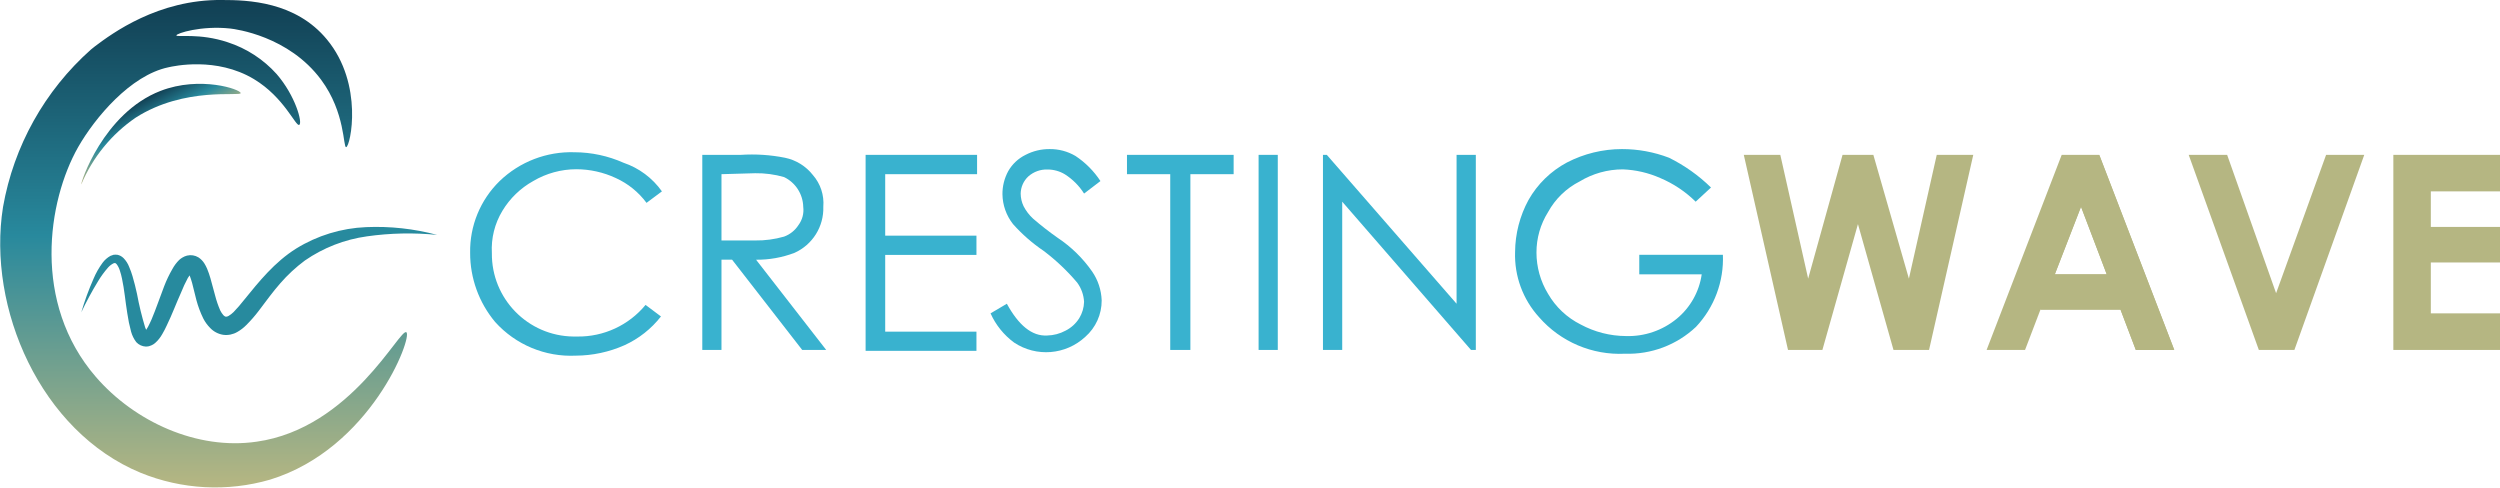
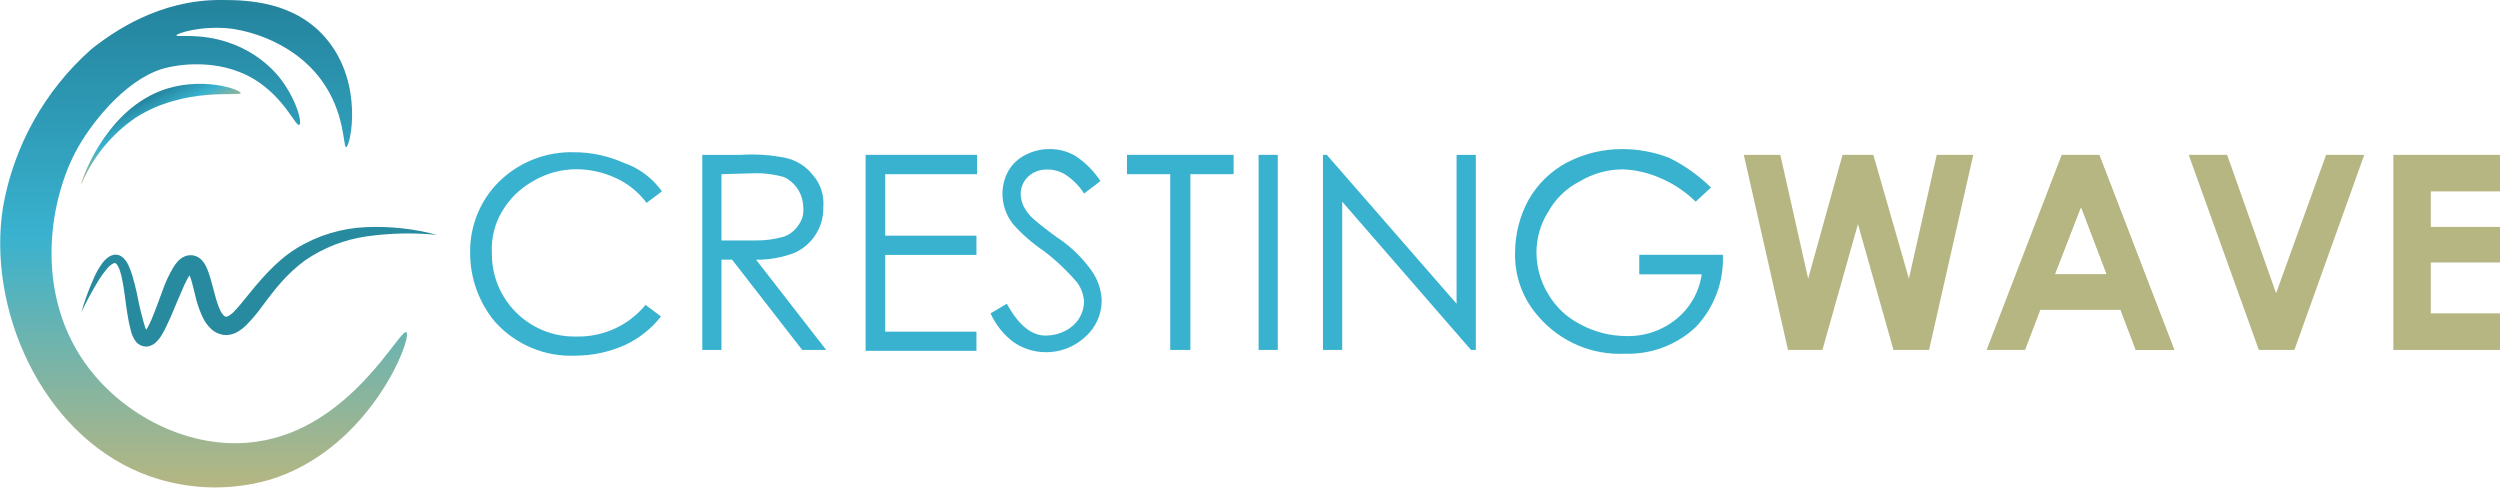
<svg xmlns="http://www.w3.org/2000/svg" xmlns:xlink="http://www.w3.org/1999/xlink" data-bbox="0.028 -0.002 363.532 70.886" viewBox="0 0 363.56 70.89" data-type="ugc">
  <g>
    <defs>
      <linearGradient gradientUnits="userSpaceOnUse" gradientTransform="matrix(53.64 0 0 56.3 23589.33 -5618.69)" y2="101.07" x2="-438.86" y1="99.81" x1="-438.86" id="8cfef1c2-534e-4c3e-a1d4-6b2a4ce3f0a6">
-         <stop stop-color="#0f384c" offset="0" />
-         <stop stop-color="#113e52" offset="0" />
-         <stop stop-color="#28899d" offset=".49" />
+         <stop stop-color="#1c6f86" offset="0" />
+         <stop stop-color="#23829c" offset="0" />
+         <stop stop-color="#39b2cf" offset=".49" />
        <stop stop-color="#b5b682" offset="1" />
      </linearGradient>
      <linearGradient xlink:href="#8cfef1c2-534e-4c3e-a1d4-6b2a4ce3f0a6" gradientTransform="matrix(12.09 -6.35 1.75 3.32 4661.75 -3169.96)" y2="180.61" x2="-408.19" y1="178.79" x1="-408.19" id="24b15e28-3a38-45ed-bc33-436c39a837ed" />
    </defs>
    <path d="M299.82 22.52h5.45l10.92 28.37h-5.59l-2.23-5.87h-11.64l-2.24 5.87h-5.59zm2.8 7.54l-3.8 9.83h7.55z" fill="#b5b682" />
    <path d="M253.59 22.52h5.31l4.05 18 5-18h4.48l5.17 18 4.05-18h5.31l-6.43 28.37h-5.17l-5.17-18.3-5.17 18.3h-5z" fill="#b5b682" />
    <path d="M318.29 22.52h5.59L331 42.64l7.27-20.12h5.55l-10.16 28.37h-5.17z" fill="#b5b682" />
    <path d="M348.05 22.52h15.51v5.31H353.5V33h10.06v5.17H353.5v7.4h10.06v5.32h-15.51z" fill="#b5b682" />
    <path d="M305.29 22.52l10.9 28.37h-5.59l-2.23-5.87h-11.64l-2.24 5.87zm-2.65 7.54l-3.82 9.83h7.55z" fill="#b5b682" />
    <path d="M96.26 27.83l-2.24 1.67a11.45 11.45 0 0 0-4.47-3.61 13.67 13.67 0 0 0-5.73-1.28 12.38 12.38 0 0 0-6.28 1.72 12.09 12.09 0 0 0-4.48 4.33 10.71 10.71 0 0 0-1.53 6.15A12 12 0 0 0 83.4 48.94h.56a12.64 12.64 0 0 0 9.92-4.6l2.24 1.68a14.19 14.19 0 0 1-5.3 4.18 17.63 17.63 0 0 1-7.08 1.52 14.83 14.83 0 0 1-11.73-4.89 15.6 15.6 0 0 1-3.64-10.06 14.23 14.23 0 0 1 4.29-10.44 15 15 0 0 1 10.89-4.19 17.71 17.71 0 0 1 7.13 1.53 11.27 11.27 0 0 1 5.58 4.16z" fill="#39b2cf" />
    <path d="M102.13 22.52h5.6a24.68 24.68 0 0 1 6.42.42 6.92 6.92 0 0 1 4.06 2.51 6.22 6.22 0 0 1 1.52 4.61 7.1 7.1 0 0 1-4.19 6.71 15.23 15.23 0 0 1-5.59 1l10.2 13.12h-3.49l-10.2-13.13h-1.54v13.13h-2.79zm2.79 2.81v9.64h4.9a14.52 14.52 0 0 0 4.2-.56 4.19 4.19 0 0 0 2.09-1.67 3.67 3.67 0 0 0 .7-2.66 4.93 4.93 0 0 0-2.79-4.33 14.52 14.52 0 0 0-4.2-.56z" fill="#39b2cf" />
    <path d="M125.88 22.52h16.21v2.81h-13.36v8.94H142v2.8h-13.27v11.16H142v2.79h-16.12z" fill="#39b2cf" />
    <path d="M144.05 45.57l2.37-1.4c1.68 3.08 3.63 4.76 5.87 4.62a5.89 5.89 0 0 0 2.66-.7 5 5 0 0 0 2-1.82 4.78 4.78 0 0 0 .7-2.38 5.19 5.19 0 0 0-1-2.79 30.36 30.36 0 0 0-4.87-4.61 23.81 23.81 0 0 1-4.47-3.91 7.18 7.18 0 0 1-1.53-4.33 6.92 6.92 0 0 1 .84-3.36 5.89 5.89 0 0 1 2.52-2.37 7.46 7.46 0 0 1 3.49-.84 7.25 7.25 0 0 1 3.77 1 12.75 12.75 0 0 1 3.63 3.65l-2.38 1.82a9 9 0 0 0-2.79-2.8 4.86 4.86 0 0 0-2.52-.7 4 4 0 0 0-2.79 1 3.49 3.49 0 0 0-1.12 2.52 4.36 4.36 0 0 0 .42 1.81 6.48 6.48 0 0 0 1.39 1.82 45 45 0 0 0 3.58 2.79 18.76 18.76 0 0 1 5 4.89 7.91 7.91 0 0 1 1.39 4.2 7 7 0 0 1-2.39 5.31 8.39 8.39 0 0 1-10.34.83 10.69 10.69 0 0 1-3.43-4.25z" fill="#39b2cf" />
    <path d="M163.89 25.33v-2.81h15.51v2.81h-6.29v25.56h-2.93V25.33z" fill="#39b2cf" />
    <path d="M183.03 22.52h2.79v28.37h-2.79z" fill="#39b2cf" />
    <path d="M192.39 50.89V22.52h.56l18.87 21.65V22.52h2.8v28.37h-.7l-18.73-21.56v21.56z" fill="#39b2cf" />
    <path d="M248.82 27.27l-2.23 2.06a16.39 16.39 0 0 0-5.15-3.44 14.86 14.86 0 0 0-5.45-1.26 12.12 12.12 0 0 0-6.26 1.75 10.86 10.86 0 0 0-4.61 4.47 11 11 0 0 0-1.68 5.87 11.54 11.54 0 0 0 1.68 6 11.32 11.32 0 0 0 4.75 4.47 14 14 0 0 0 6.57 1.68 11.07 11.07 0 0 0 7.4-2.52 10.24 10.24 0 0 0 3.63-6.46h-9.08v-2.84h12.16a14.42 14.42 0 0 1-3.91 10.48 14.36 14.36 0 0 1-10.34 3.91 15.57 15.57 0 0 1-12.48-5.31 13.42 13.42 0 0 1-3.49-9.5 16.07 16.07 0 0 1 1.95-7.55 14 14 0 0 1 5.59-5.45 17.41 17.41 0 0 1 8-1.95 19.11 19.11 0 0 1 6.85 1.26 23.8 23.8 0 0 1 6.1 4.33z" fill="#39b2cf" />
    <g>
      <path transform="translate(-19.18 -1.11)" d="M33.12 55.92c5.62 6.5 14.72 10.69 23.39 9.42 13.76-1.94 20.86-16.63 21.77-15.91s-5.17 16.92-19.82 21.43a28.67 28.67 0 0 1-18.84-1c-14.51-6-22.35-23.92-20-38.65a39.85 39.85 0 0 1 12.79-22.9l.6-.48C35.45 6 42.17 1 51.47 1.11c3.71 0 10.69.2 15.26 5.75 5.38 6.5 3.41 15.54 2.79 15.65-.46.06-.09-5-3.64-9.8-4.72-6.37-12.44-7.36-13.2-7.45-4.24-.46-7.86.7-7.85 1s3.37-.38 7.48 1a16.34 16.34 0 0 1 7.1 4.62c2.73 3.15 3.8 7.1 3.29 7.39s-2.17-4-6.6-6.66c-5.45-3.27-11.65-1.89-12.45-1.71-5.49 1.16-10.65 7.31-13.11 11.61-4.44 7.83-6.73 22.65 2.58 33.41z" fill="url(#8cfef1c2-534e-4c3e-a1d4-6b2a4ce3f0a6)" />
      <path transform="translate(-19.18 -1.11)" d="M31 27.93c-.16-.1 3.18-10.37 11.52-13.6 5.77-2.23 11.66-.22 11.66.32s-8.12-1-15.27 3.57A22.15 22.15 0 0 0 31 27.93z" fill="url(#24b15e28-3a38-45ed-bc33-436c39a837ed)" />
    </g>
    <path d="M11.82 45.42a39.47 39.47 0 0 1 1.78-4.88 11.38 11.38 0 0 1 1.32-2.33 3.63 3.63 0 0 1 1.14-1l.46-.16a2.53 2.53 0 0 1 .55 0 1.77 1.77 0 0 1 .89.48 3.71 3.71 0 0 1 .83 1.3 11.15 11.15 0 0 1 .48 1.33c.26.86.46 1.71.65 2.56a45.43 45.43 0 0 0 1.18 4.87 2.29 2.29 0 0 0 .39.74s-.06-.1-.26-.1h-.19a3.51 3.51 0 0 0 .5-.73c.18-.34.34-.69.51-1.07.64-1.51 1.18-3.14 1.83-4.82a17.47 17.47 0 0 1 1.18-2.47 5.59 5.59 0 0 1 1-1.34 2.61 2.61 0 0 1 .46-.34 2.41 2.41 0 0 1 .68-.29 2.19 2.19 0 0 1 1.66.26 2.89 2.89 0 0 1 .86.88 5.62 5.62 0 0 1 .4.77 13.24 13.24 0 0 1 .48 1.38l.68 2.5a14.15 14.15 0 0 0 .75 2.19 3.19 3.19 0 0 0 .46.69.75.75 0 0 0 .35.22.79.79 0 0 0 .39-.11 3.74 3.74 0 0 0 .74-.57 21.84 21.84 0 0 0 1.54-1.78c2.13-2.62 4.43-5.5 7.57-7.46a21 21 0 0 1 10.17-3.11 34.23 34.23 0 0 1 10.32 1.13 42.45 42.45 0 0 0-10.2.21 20.91 20.91 0 0 0-9.04 3.52 22.52 22.52 0 0 0-3.58 3.32c-1.09 1.24-2.06 2.59-3.13 4a19.58 19.58 0 0 1-1.8 2.06 6 6 0 0 1-1.3 1 3.22 3.22 0 0 1-2.06.42 3.32 3.32 0 0 1-1.9-1 5.51 5.51 0 0 1-1-1.38 14.68 14.68 0 0 1-1-2.67l-.62-2.48c-.11-.39-.23-.76-.35-1.07a2.53 2.53 0 0 0-.18-.37c-.05-.08-.1-.11 0-.06a.52.52 0 0 0 .42.07h.08-.05a3.29 3.29 0 0 0-.54.69 20.36 20.36 0 0 0-1 2.15c-.69 1.52-1.28 3.14-2.07 4.76a12.44 12.44 0 0 1-.65 1.25 4.93 4.93 0 0 1-1.05 1.31 2 2 0 0 1-.53.33 2.6 2.6 0 0 1-.36.13 2.3 2.3 0 0 1-.45.05 2 2 0 0 1-1.39-.64 4.44 4.44 0 0 1-.76-1.54 22.18 22.18 0 0 1-.55-2.67c-.14-.86-.25-1.72-.36-2.56s-.24-1.68-.41-2.48a9.45 9.45 0 0 0-.31-1.16 3 3 0 0 0-.45-.91c-.18-.17-.18-.23-.44-.16a2.62 2.62 0 0 0-.82.62 13.66 13.66 0 0 0-1.46 2 48 48 0 0 0-2.44 4.52z" fill="#278a9e" />
  </g>
</svg>
